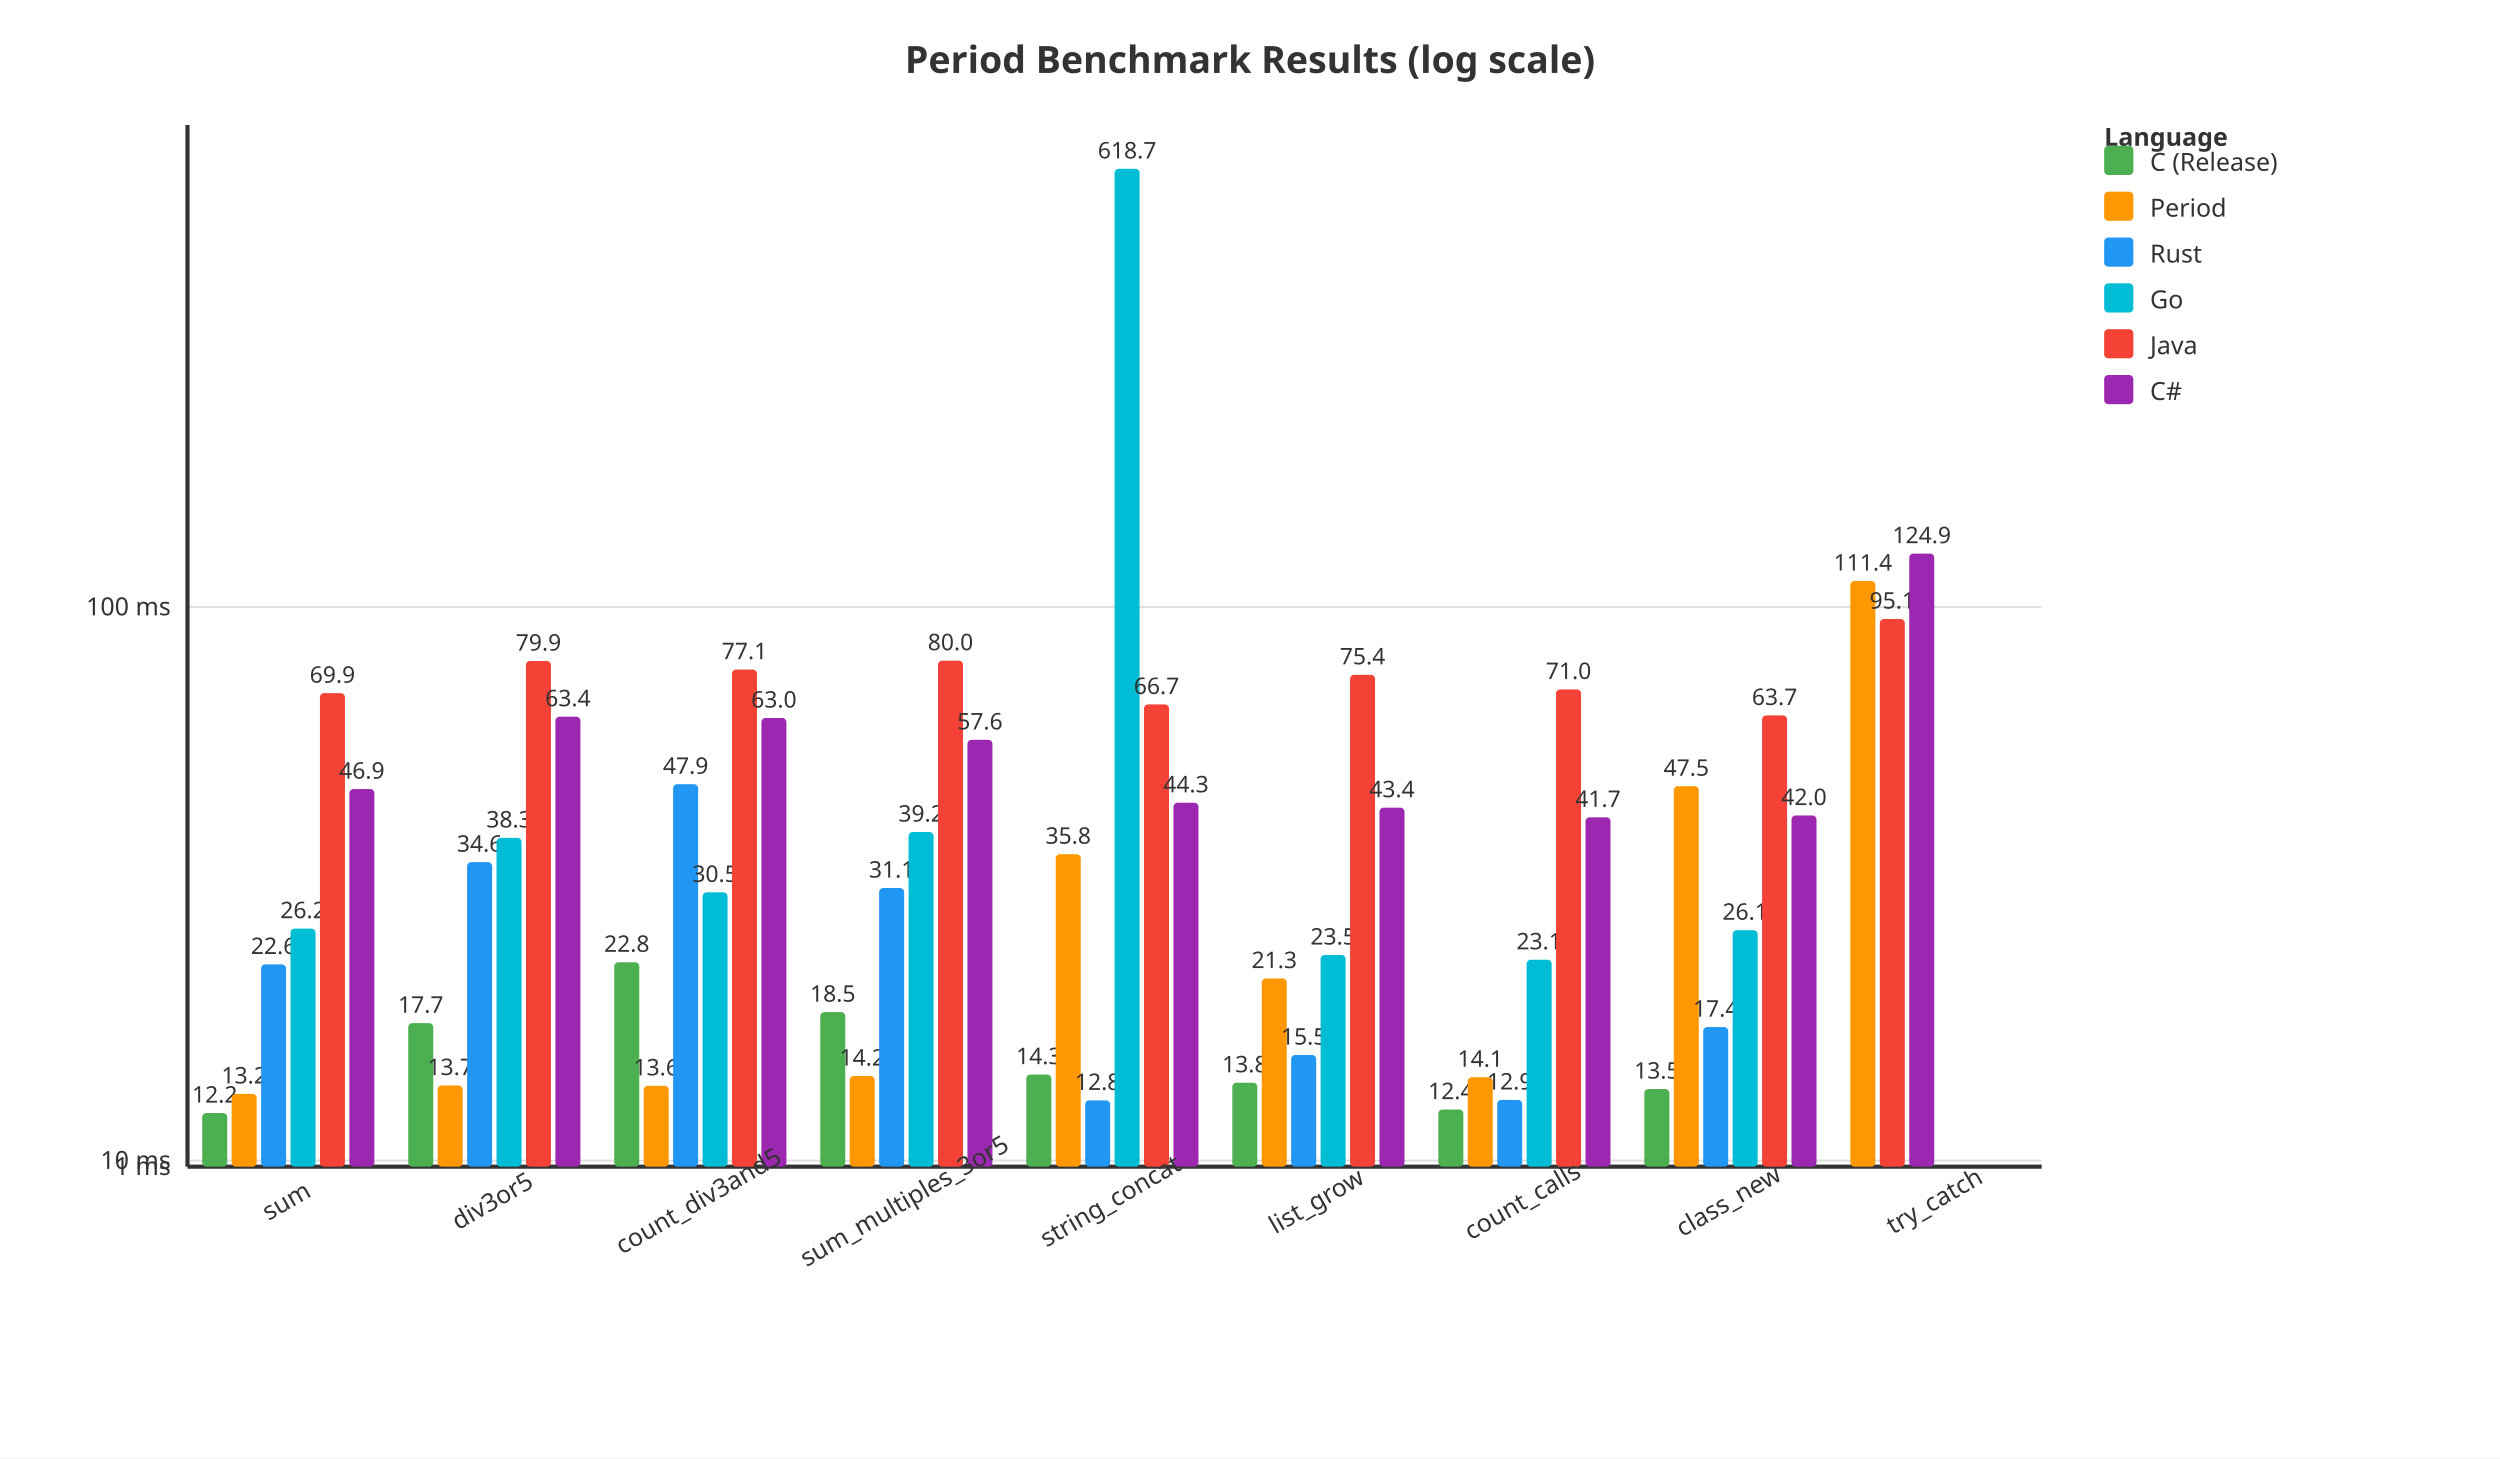
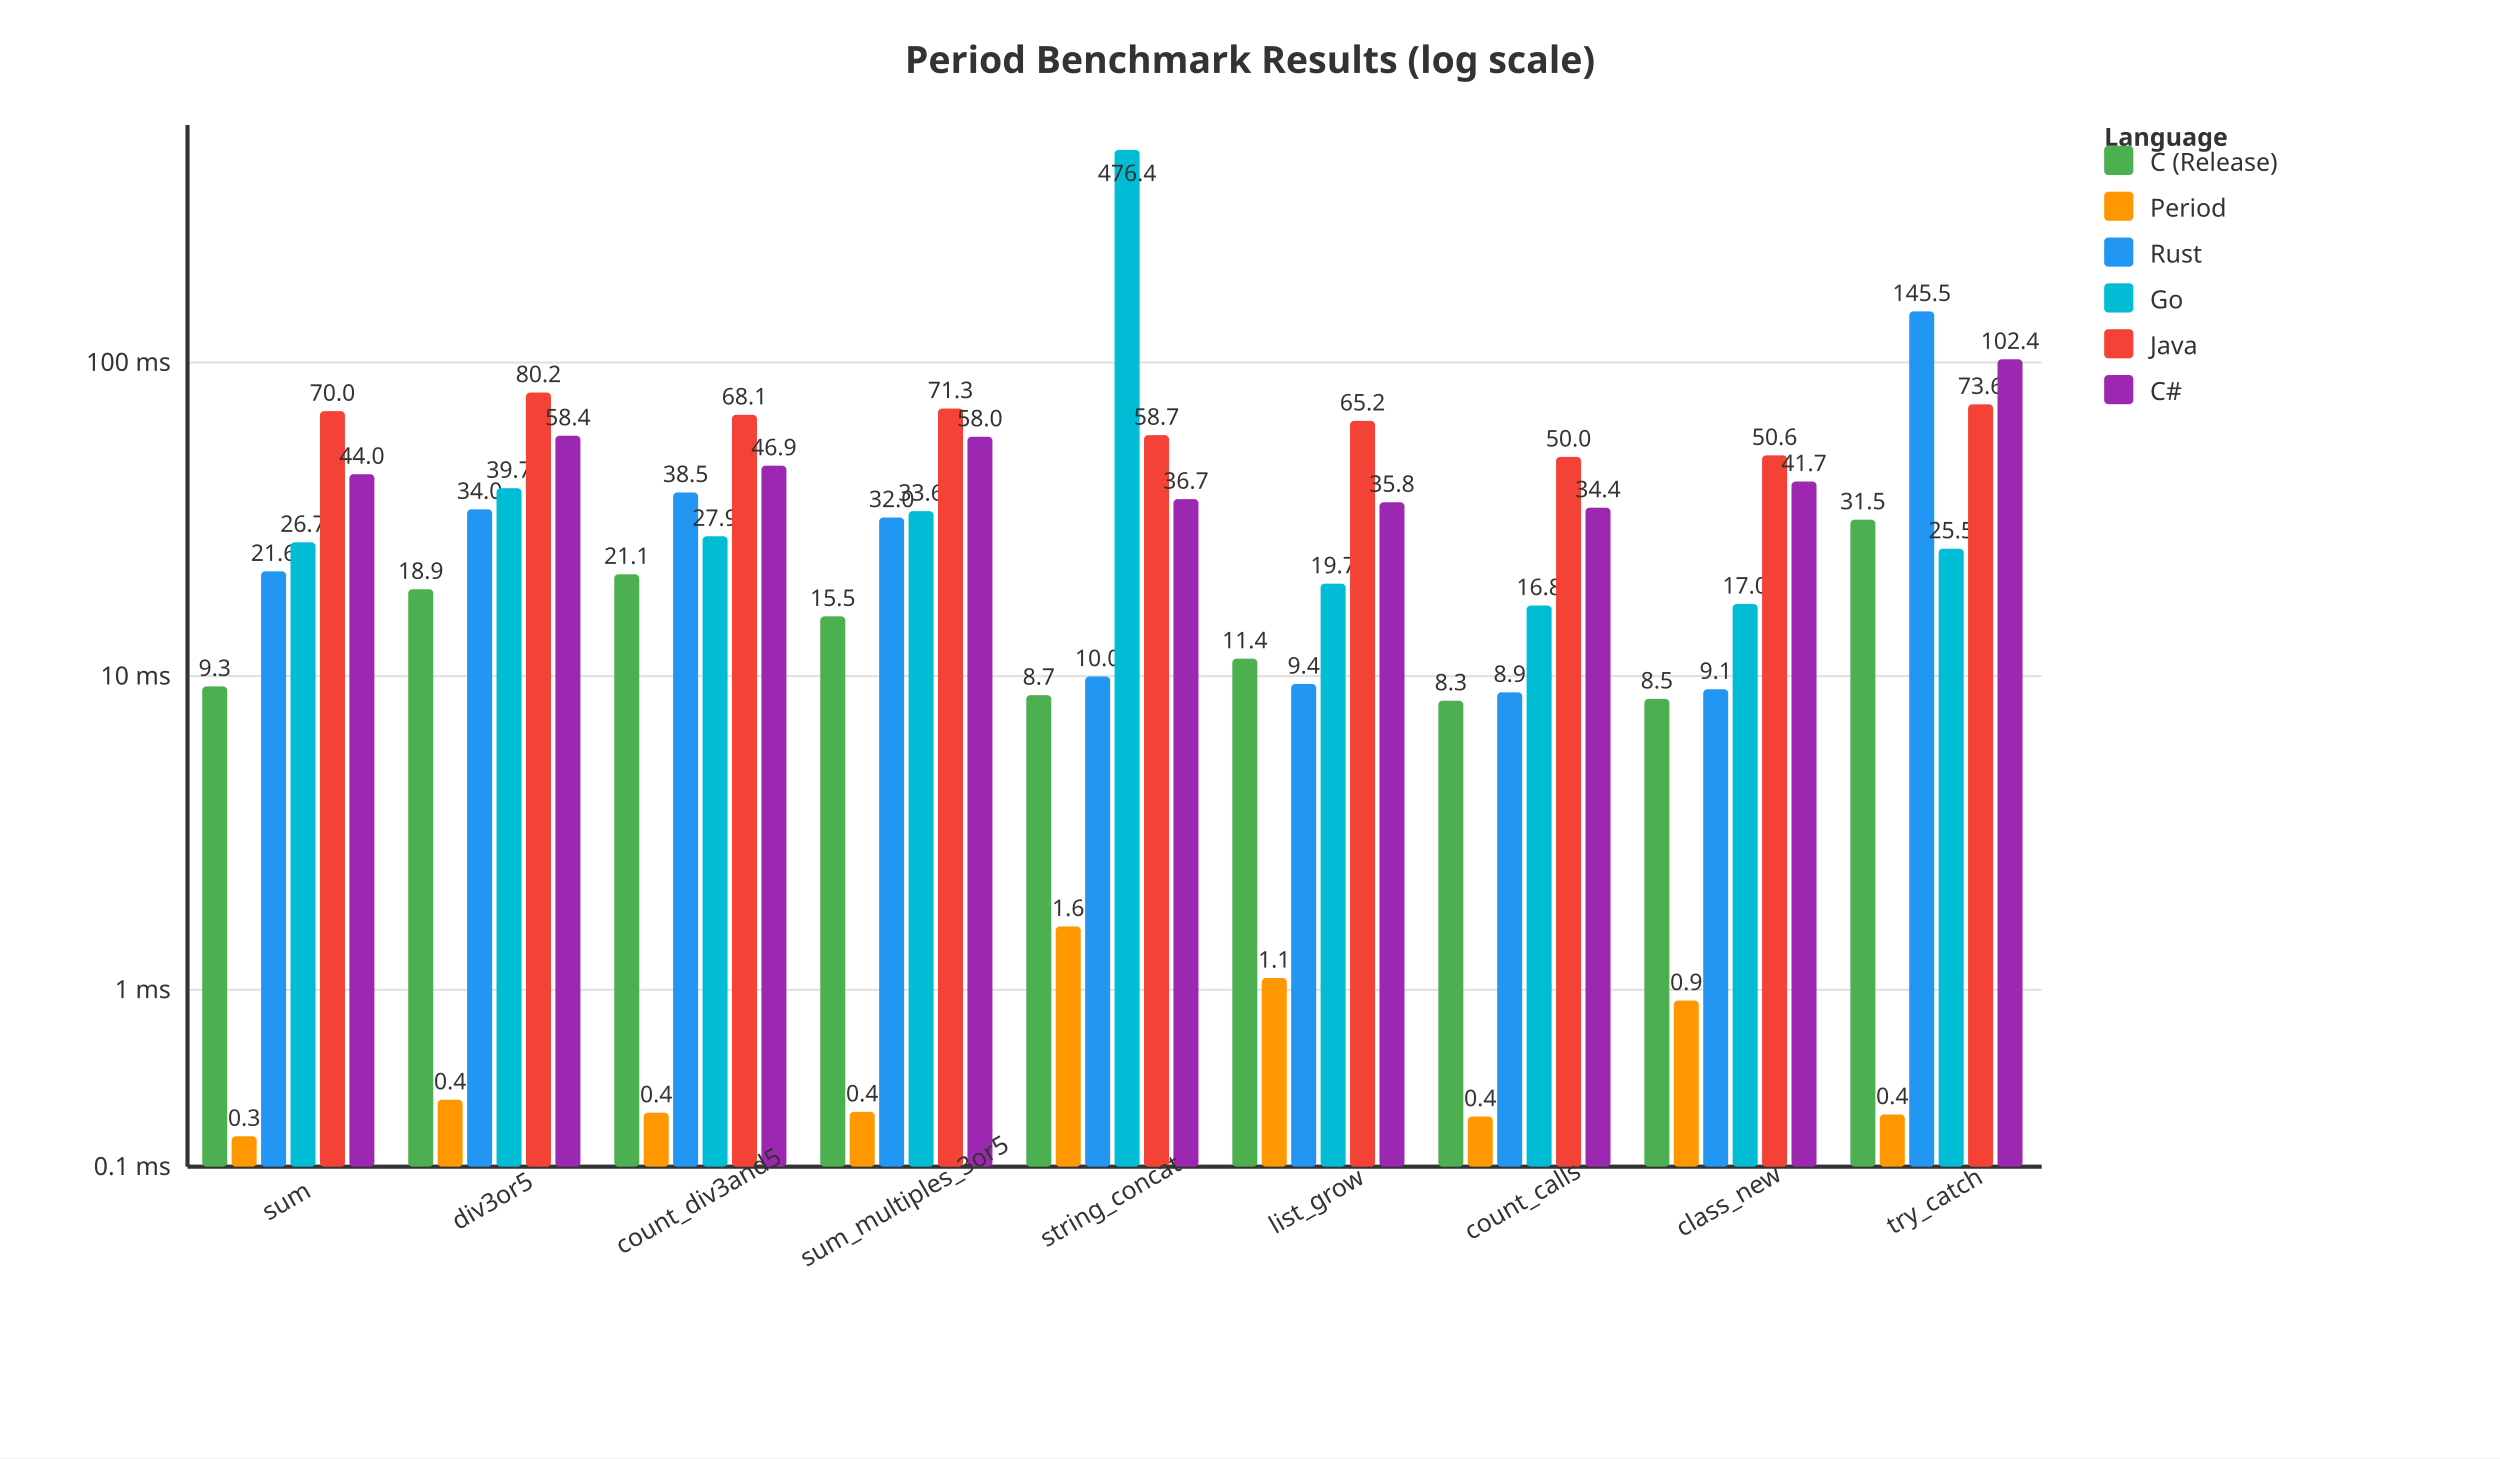
<svg xmlns="http://www.w3.org/2000/svg" width="1200" height="700" viewBox="0 0 1200 700">
  <style>
  text { font-family: sans-serif; font-size: 12px; fill: #333; }
  .title { font-size: 18px; font-weight: bold; }
  .axis { font-size: 12px; }
  .label { font-size: 11px; }
  .grid { stroke: #e0e0e0; stroke-width: 1; }
</style>
  <rect width="1200" height="700" fill="#ffffff" />
  <text x="600" y="35" text-anchor="middle" class="title">Period Benchmark Results (log scale)</text>
  <line x1="90" y1="560.0" x2="980" y2="560.0" class="grid" />
-   <text x="82" y="564.0" text-anchor="end" class="axis">1 ms</text>
-   <line x1="90" y1="557.082" x2="980" y2="557.082" class="grid" />
-   <text x="82" y="561.082" text-anchor="end" class="axis">10 ms</text>
-   <line x1="90" y1="291.36" x2="980" y2="291.36" class="grid" />
-   <text x="82" y="295.36" text-anchor="end" class="axis">100 ms</text>
+   <text x="82" y="564.0" text-anchor="end" class="axis">0.1 ms</text>
+   <line x1="90" y1="475.102" x2="980" y2="475.102" class="grid" />
+   <text x="82" y="479.102" text-anchor="end" class="axis">1 ms</text>
+   <line x1="90" y1="324.547" x2="980" y2="324.547" class="grid" />
+   <text x="82" y="328.547" text-anchor="end" class="axis">10 ms</text>
+   <line x1="90" y1="173.992" x2="980" y2="173.992" class="grid" />
+   <text x="82" y="177.992" text-anchor="end" class="axis">100 ms</text>
  <line x1="90" y1="60" x2="90" y2="560" stroke="#333" stroke-width="2" />
  <line x1="90" y1="560" x2="980" y2="560" stroke="#333" stroke-width="2" />
-   <rect x="97.063" y="534.249" width="12.008" height="25.751" fill="#4caf50" rx="2" />
-   <text x="103.067" y="529.249" text-anchor="middle" class="label">12.2</text>
-   <rect x="111.19" y="525.054" width="12.008" height="34.946" fill="#ff9800" rx="2" />
-   <text x="117.194" y="520.054" text-anchor="middle" class="label">13.2</text>
-   <rect x="125.317" y="462.912" width="12.008" height="97.088" fill="#2196f3" rx="2" />
-   <text x="131.321" y="457.912" text-anchor="middle" class="label">22.6</text>
-   <rect x="139.444" y="445.728" width="12.008" height="114.272" fill="#00bcd4" rx="2" />
-   <text x="145.448" y="440.728" text-anchor="middle" class="label">26.2</text>
-   <rect x="153.571" y="332.708" width="12.008" height="227.292" fill="#f44336" rx="2" />
-   <text x="159.575" y="327.708" text-anchor="middle" class="label">69.9</text>
-   <rect x="167.698" y="378.76" width="12.008" height="181.24" fill="#9c27b0" rx="2" />
-   <text x="173.702" y="373.76" text-anchor="middle" class="label">46.9</text>
-   <rect x="195.952" y="491.099" width="12.008" height="68.901" fill="#4caf50" rx="2" />
-   <text x="201.956" y="486.099" text-anchor="middle" class="label">17.7</text>
-   <rect x="210.079" y="521.028" width="12.008" height="38.972" fill="#ff9800" rx="2" />
-   <text x="216.083" y="516.028" text-anchor="middle" class="label">13.7</text>
-   <rect x="224.206" y="413.831" width="12.008" height="146.169" fill="#2196f3" rx="2" />
-   <text x="230.21" y="408.831" text-anchor="middle" class="label">34.6</text>
-   <rect x="238.333" y="402.181" width="12.008" height="157.819" fill="#00bcd4" rx="2" />
-   <text x="244.337" y="397.181" text-anchor="middle" class="label">38.3</text>
-   <rect x="252.46" y="317.276" width="12.008" height="242.724" fill="#f44336" rx="2" />
-   <text x="258.464" y="312.276" text-anchor="middle" class="label">79.9</text>
-   <rect x="266.587" y="344" width="12.008" height="216" fill="#9c27b0" rx="2" />
-   <text x="272.591" y="339" text-anchor="middle" class="label">63.4</text>
-   <rect x="294.841" y="461.88" width="12.008" height="98.12" fill="#4caf50" rx="2" />
-   <text x="300.845" y="456.88" text-anchor="middle" class="label">22.8</text>
-   <rect x="308.968" y="521.175" width="12.008" height="38.825" fill="#ff9800" rx="2" />
-   <text x="314.972" y="516.175" text-anchor="middle" class="label">13.6</text>
-   <rect x="323.095" y="376.415" width="12.008" height="183.585" fill="#2196f3" rx="2" />
-   <text x="329.099" y="371.415" text-anchor="middle" class="label">47.9</text>
-   <rect x="337.222" y="428.325" width="12.008" height="131.675" fill="#00bcd4" rx="2" />
-   <text x="343.226" y="423.325" text-anchor="middle" class="label">30.5</text>
-   <rect x="351.349" y="321.387" width="12.008" height="238.613" fill="#f44336" rx="2" />
-   <text x="357.353" y="316.387" text-anchor="middle" class="label">77.1</text>
-   <rect x="365.476" y="344.641" width="12.008" height="215.359" fill="#9c27b0" rx="2" />
-   <text x="371.48" y="339.641" text-anchor="middle" class="label">63.0</text>
-   <rect x="393.73" y="485.82" width="12.008" height="74.18" fill="#4caf50" rx="2" />
-   <text x="399.734" y="480.82" text-anchor="middle" class="label">18.5</text>
-   <rect x="407.857" y="516.464" width="12.008" height="43.536" fill="#ff9800" rx="2" />
-   <text x="413.861" y="511.464" text-anchor="middle" class="label">14.2</text>
-   <rect x="421.984" y="426.246" width="12.008" height="133.754" fill="#2196f3" rx="2" />
-   <text x="427.988" y="421.246" text-anchor="middle" class="label">31.1</text>
-   <rect x="436.111" y="399.37" width="12.008" height="160.63" fill="#00bcd4" rx="2" />
-   <text x="442.115" y="394.37" text-anchor="middle" class="label">39.2</text>
-   <rect x="450.238" y="317.112" width="12.008" height="242.888" fill="#f44336" rx="2" />
-   <text x="456.242" y="312.112" text-anchor="middle" class="label">80.0</text>
-   <rect x="464.365" y="355.119" width="12.008" height="204.881" fill="#9c27b0" rx="2" />
-   <text x="470.369" y="350.119" text-anchor="middle" class="label">57.6</text>
-   <rect x="492.619" y="515.782" width="12.008" height="44.218" fill="#4caf50" rx="2" />
-   <text x="498.623" y="510.782" text-anchor="middle" class="label">14.3</text>
-   <rect x="506.746" y="410.002" width="12.008" height="149.998" fill="#ff9800" rx="2" />
-   <text x="512.75" y="405.002" text-anchor="middle" class="label">35.8</text>
-   <rect x="520.873" y="528.178" width="12.008" height="31.822" fill="#2196f3" rx="2" />
-   <text x="526.877" y="523.178" text-anchor="middle" class="label">12.8</text>
-   <rect x="535.0" y="81.04" width="12.008" height="478.96" fill="#00bcd4" rx="2" />
-   <text x="541.004" y="76.04" text-anchor="middle" class="label">618.7</text>
-   <rect x="549.127" y="338.127" width="12.008" height="221.873" fill="#f44336" rx="2" />
-   <text x="555.131" y="333.127" text-anchor="middle" class="label">66.7</text>
-   <rect x="563.254" y="385.32" width="12.008" height="174.68" fill="#9c27b0" rx="2" />
-   <text x="569.258" y="380.32" text-anchor="middle" class="label">44.3</text>
-   <rect x="591.508" y="519.703" width="12.008" height="40.297" fill="#4caf50" rx="2" />
-   <text x="597.512" y="514.703" text-anchor="middle" class="label">13.8</text>
-   <rect x="605.635" y="469.675" width="12.008" height="90.325" fill="#ff9800" rx="2" />
-   <text x="611.639" y="464.675" text-anchor="middle" class="label">21.3</text>
-   <rect x="619.762" y="506.411" width="12.008" height="53.589" fill="#2196f3" rx="2" />
-   <text x="625.766" y="501.411" text-anchor="middle" class="label">15.5</text>
-   <rect x="633.889" y="458.388" width="12.008" height="101.612" fill="#00bcd4" rx="2" />
-   <text x="639.893" y="453.388" text-anchor="middle" class="label">23.5</text>
-   <rect x="648.016" y="323.891" width="12.008" height="236.109" fill="#f44336" rx="2" />
-   <text x="654.02" y="318.891" text-anchor="middle" class="label">75.4</text>
-   <rect x="662.143" y="387.669" width="12.008" height="172.331" fill="#9c27b0" rx="2" />
-   <text x="668.147" y="382.669" text-anchor="middle" class="label">43.4</text>
-   <rect x="690.397" y="532.572" width="12.008" height="27.428" fill="#4caf50" rx="2" />
-   <text x="696.401" y="527.572" text-anchor="middle" class="label">12.4</text>
-   <rect x="704.524" y="517.048" width="12.008" height="42.952" fill="#ff9800" rx="2" />
-   <text x="710.528" y="512.048" text-anchor="middle" class="label">14.1</text>
-   <rect x="718.651" y="527.959" width="12.008" height="32.041" fill="#2196f3" rx="2" />
-   <text x="724.655" y="522.959" text-anchor="middle" class="label">12.9</text>
-   <rect x="732.778" y="460.677" width="12.008" height="99.323" fill="#00bcd4" rx="2" />
-   <text x="738.782" y="455.677" text-anchor="middle" class="label">23.1</text>
-   <rect x="746.905" y="330.918" width="12.008" height="229.082" fill="#f44336" rx="2" />
-   <text x="752.909" y="325.918" text-anchor="middle" class="label">71.0</text>
-   <rect x="761.032" y="392.309" width="12.008" height="167.691" fill="#9c27b0" rx="2" />
-   <text x="767.036" y="387.309" text-anchor="middle" class="label">41.7</text>
-   <rect x="789.286" y="522.735" width="12.008" height="37.265" fill="#4caf50" rx="2" />
-   <text x="795.29" y="517.735" text-anchor="middle" class="label">13.5</text>
-   <rect x="803.413" y="377.36" width="12.008" height="182.64" fill="#ff9800" rx="2" />
-   <text x="809.417" y="372.36" text-anchor="middle" class="label">47.5</text>
-   <rect x="817.54" y="492.997" width="12.008" height="67.003" fill="#2196f3" rx="2" />
-   <text x="823.544" y="487.997" text-anchor="middle" class="label">17.4</text>
-   <rect x="831.667" y="446.483" width="12.008" height="113.517" fill="#00bcd4" rx="2" />
-   <text x="837.671" y="441.483" text-anchor="middle" class="label">26.1</text>
-   <rect x="845.794" y="343.391" width="12.008" height="216.609" fill="#f44336" rx="2" />
-   <text x="851.798" y="338.391" text-anchor="middle" class="label">63.7</text>
-   <rect x="859.921" y="391.43" width="12.008" height="168.57" fill="#9c27b0" rx="2" />
-   <text x="865.925" y="386.43" text-anchor="middle" class="label">42.0</text>
-   <rect x="888.175" y="278.862" width="12.008" height="281.138" fill="#ff9800" rx="2" />
-   <text x="894.179" y="273.862" text-anchor="middle" class="label">111.4</text>
-   <rect x="902.302" y="297.133" width="12.008" height="262.867" fill="#f44336" rx="2" />
-   <text x="908.306" y="292.133" text-anchor="middle" class="label">95.1</text>
-   <rect x="916.429" y="265.725" width="12.008" height="294.275" fill="#9c27b0" rx="2" />
-   <text x="922.433" y="260.725" text-anchor="middle" class="label">124.9</text>
+   <rect x="97.063" y="329.475" width="12.008" height="230.525" fill="#4caf50" rx="2" />
+   <text x="103.067" y="324.475" text-anchor="middle" class="label">9.3</text>
+   <rect x="111.19" y="545.41" width="12.008" height="14.59" fill="#ff9800" rx="2" />
+   <text x="117.194" y="540.41" text-anchor="middle" class="label">0.3</text>
+   <rect x="125.317" y="274.238" width="12.008" height="285.762" fill="#2196f3" rx="2" />
+   <text x="131.321" y="269.238" text-anchor="middle" class="label">21.6</text>
+   <rect x="139.444" y="260.292" width="12.008" height="299.708" fill="#00bcd4" rx="2" />
+   <text x="145.448" y="255.292" text-anchor="middle" class="label">26.7</text>
+   <rect x="153.571" y="197.348" width="12.008" height="362.652" fill="#f44336" rx="2" />
+   <text x="159.575" y="192.348" text-anchor="middle" class="label">70.0</text>
+   <rect x="167.698" y="227.606" width="12.008" height="332.394" fill="#9c27b0" rx="2" />
+   <text x="173.702" y="222.606" text-anchor="middle" class="label">44.0</text>
+   <rect x="195.952" y="282.832" width="12.008" height="277.168" fill="#4caf50" rx="2" />
+   <text x="201.956" y="277.832" text-anchor="middle" class="label">18.9</text>
+   <rect x="210.079" y="527.868" width="12.008" height="32.132" fill="#ff9800" rx="2" />
+   <text x="216.083" y="522.868" text-anchor="middle" class="label">0.4</text>
+   <rect x="224.206" y="244.464" width="12.008" height="315.536" fill="#2196f3" rx="2" />
+   <text x="230.21" y="239.464" text-anchor="middle" class="label">34.0</text>
+   <rect x="238.333" y="234.329" width="12.008" height="325.671" fill="#00bcd4" rx="2" />
+   <text x="244.337" y="229.329" text-anchor="middle" class="label">39.7</text>
+   <rect x="252.46" y="188.415" width="12.008" height="371.585" fill="#f44336" rx="2" />
+   <text x="258.464" y="183.415" text-anchor="middle" class="label">80.2</text>
+   <rect x="266.587" y="209.139" width="12.008" height="350.861" fill="#9c27b0" rx="2" />
+   <text x="272.591" y="204.139" text-anchor="middle" class="label">58.4</text>
+   <rect x="294.841" y="275.663" width="12.008" height="284.337" fill="#4caf50" rx="2" />
+   <text x="300.845" y="270.663" text-anchor="middle" class="label">21.1</text>
+   <rect x="308.968" y="534.084" width="12.008" height="25.916" fill="#ff9800" rx="2" />
+   <text x="314.972" y="529.084" text-anchor="middle" class="label">0.4</text>
+   <rect x="323.095" y="236.376" width="12.008" height="323.624" fill="#2196f3" rx="2" />
+   <text x="329.099" y="231.376" text-anchor="middle" class="label">38.5</text>
+   <rect x="337.222" y="257.416" width="12.008" height="302.584" fill="#00bcd4" rx="2" />
+   <text x="343.226" y="252.416" text-anchor="middle" class="label">27.9</text>
+   <rect x="351.349" y="199.116" width="12.008" height="360.884" fill="#f44336" rx="2" />
+   <text x="357.353" y="194.116" text-anchor="middle" class="label">68.1</text>
+   <rect x="365.476" y="223.516" width="12.008" height="336.484" fill="#9c27b0" rx="2" />
+   <text x="371.48" y="218.516" text-anchor="middle" class="label">46.9</text>
+   <rect x="393.73" y="295.853" width="12.008" height="264.147" fill="#4caf50" rx="2" />
+   <text x="399.734" y="290.853" text-anchor="middle" class="label">15.5</text>
+   <rect x="407.857" y="533.682" width="12.008" height="26.318" fill="#ff9800" rx="2" />
+   <text x="413.861" y="528.682" text-anchor="middle" class="label">0.4</text>
+   <rect x="421.984" y="248.418" width="12.008" height="311.582" fill="#2196f3" rx="2" />
+   <text x="427.988" y="243.418" text-anchor="middle" class="label">32.0</text>
+   <rect x="436.111" y="245.331" width="12.008" height="314.669" fill="#00bcd4" rx="2" />
+   <text x="442.115" y="240.331" text-anchor="middle" class="label">33.6</text>
+   <rect x="450.238" y="196.085" width="12.008" height="363.915" fill="#f44336" rx="2" />
+   <text x="456.242" y="191.085" text-anchor="middle" class="label">71.3</text>
+   <rect x="464.365" y="209.619" width="12.008" height="350.381" fill="#9c27b0" rx="2" />
+   <text x="470.369" y="204.619" text-anchor="middle" class="label">58.0</text>
+   <rect x="492.619" y="333.654" width="12.008" height="226.346" fill="#4caf50" rx="2" />
+   <text x="498.623" y="328.654" text-anchor="middle" class="label">8.7</text>
+   <rect x="506.746" y="444.684" width="12.008" height="115.316" fill="#ff9800" rx="2" />
+   <text x="512.75" y="439.684" text-anchor="middle" class="label">1.6</text>
+   <rect x="520.873" y="324.742" width="12.008" height="235.258" fill="#2196f3" rx="2" />
+   <text x="526.877" y="319.742" text-anchor="middle" class="label">10.0</text>
+   <rect x="535.0" y="71.921" width="12.008" height="488.079" fill="#00bcd4" rx="2" />
+   <text x="541.004" y="86.921" text-anchor="middle" class="label">476.4</text>
+   <rect x="549.127" y="208.865" width="12.008" height="351.135" fill="#f44336" rx="2" />
+   <text x="555.131" y="203.865" text-anchor="middle" class="label">58.7</text>
+   <rect x="563.254" y="239.579" width="12.008" height="320.421" fill="#9c27b0" rx="2" />
+   <text x="569.258" y="234.579" text-anchor="middle" class="label">36.7</text>
+   <rect x="591.508" y="316.167" width="12.008" height="243.833" fill="#4caf50" rx="2" />
+   <text x="597.512" y="311.167" text-anchor="middle" class="label">11.4</text>
+   <rect x="605.635" y="469.441" width="12.008" height="90.559" fill="#ff9800" rx="2" />
+   <text x="611.639" y="464.441" text-anchor="middle" class="label">1.1</text>
+   <rect x="619.762" y="328.3" width="12.008" height="231.7" fill="#2196f3" rx="2" />
+   <text x="625.766" y="323.3" text-anchor="middle" class="label">9.4</text>
+   <rect x="633.889" y="280.158" width="12.008" height="279.842" fill="#00bcd4" rx="2" />
+   <text x="639.893" y="275.158" text-anchor="middle" class="label">19.7</text>
+   <rect x="648.016" y="202.007" width="12.008" height="357.993" fill="#f44336" rx="2" />
+   <text x="654.02" y="197.007" text-anchor="middle" class="label">65.2</text>
+   <rect x="662.143" y="241.084" width="12.008" height="318.916" fill="#9c27b0" rx="2" />
+   <text x="668.147" y="236.084" text-anchor="middle" class="label">35.8</text>
+   <rect x="690.397" y="336.351" width="12.008" height="223.649" fill="#4caf50" rx="2" />
+   <text x="696.401" y="331.351" text-anchor="middle" class="label">8.3</text>
+   <rect x="704.524" y="535.951" width="12.008" height="24.049" fill="#ff9800" rx="2" />
+   <text x="710.528" y="530.951" text-anchor="middle" class="label">0.4</text>
+   <rect x="718.651" y="332.311" width="12.008" height="227.689" fill="#2196f3" rx="2" />
+   <text x="724.655" y="327.311" text-anchor="middle" class="label">8.9</text>
+   <rect x="732.778" y="290.64" width="12.008" height="269.36" fill="#00bcd4" rx="2" />
+   <text x="738.782" y="285.64" text-anchor="middle" class="label">16.8</text>
+   <rect x="746.905" y="219.31" width="12.008" height="340.69" fill="#f44336" rx="2" />
+   <text x="752.909" y="214.31" text-anchor="middle" class="label">50.0</text>
+   <rect x="761.032" y="243.683" width="12.008" height="316.317" fill="#9c27b0" rx="2" />
+   <text x="767.036" y="238.683" text-anchor="middle" class="label">34.4</text>
+   <rect x="789.286" y="335.457" width="12.008" height="224.543" fill="#4caf50" rx="2" />
+   <text x="795.29" y="330.457" text-anchor="middle" class="label">8.5</text>
+   <rect x="803.413" y="480.247" width="12.008" height="79.753" fill="#ff9800" rx="2" />
+   <text x="809.417" y="475.247" text-anchor="middle" class="label">0.9</text>
+   <rect x="817.54" y="330.848" width="12.008" height="229.152" fill="#2196f3" rx="2" />
+   <text x="823.544" y="325.848" text-anchor="middle" class="label">9.1</text>
+   <rect x="831.667" y="289.89" width="12.008" height="270.11" fill="#00bcd4" rx="2" />
+   <text x="837.671" y="284.89" text-anchor="middle" class="label">17.0</text>
+   <rect x="845.794" y="218.571" width="12.008" height="341.429" fill="#f44336" rx="2" />
+   <text x="851.798" y="213.571" text-anchor="middle" class="label">50.6</text>
+   <rect x="859.921" y="231.122" width="12.008" height="328.878" fill="#9c27b0" rx="2" />
+   <text x="865.925" y="226.122" text-anchor="middle" class="label">41.7</text>
+   <rect x="888.175" y="249.447" width="12.008" height="310.553" fill="#4caf50" rx="2" />
+   <text x="894.179" y="244.447" text-anchor="middle" class="label">31.5</text>
+   <rect x="902.302" y="534.957" width="12.008" height="25.043" fill="#ff9800" rx="2" />
+   <text x="908.306" y="529.957" text-anchor="middle" class="label">0.4</text>
+   <rect x="916.429" y="149.48" width="12.008" height="410.52" fill="#2196f3" rx="2" />
+   <text x="922.433" y="144.48" text-anchor="middle" class="label">145.5</text>
+   <rect x="930.556" y="263.378" width="12.008" height="296.622" fill="#00bcd4" rx="2" />
+   <text x="936.56" y="258.378" text-anchor="middle" class="label">25.5</text>
+   <rect x="944.683" y="194.074" width="12.008" height="365.926" fill="#f44336" rx="2" />
+   <text x="950.687" y="189.074" text-anchor="middle" class="label">73.6</text>
+   <rect x="958.81" y="172.462" width="12.008" height="387.538" fill="#9c27b0" rx="2" />
+   <text x="964.813" y="167.462" text-anchor="middle" class="label">102.4</text>
  <text x="139.444" y="580" text-anchor="middle" transform="rotate(-30 139.4444 580)" class="axis">sum</text>
  <text x="238.333" y="580" text-anchor="middle" transform="rotate(-30 238.3333 580)" class="axis">div3or5</text>
  <text x="337.222" y="580" text-anchor="middle" transform="rotate(-30 337.2222 580)" class="axis">count_div3and5</text>
  <text x="436.111" y="580" text-anchor="middle" transform="rotate(-30 436.1111 580)" class="axis">sum_multiples_3or5</text>
  <text x="535.0" y="580" text-anchor="middle" transform="rotate(-30 535.0 580)" class="axis">string_concat</text>
  <text x="633.889" y="580" text-anchor="middle" transform="rotate(-30 633.8889 580)" class="axis">list_grow</text>
  <text x="732.778" y="580" text-anchor="middle" transform="rotate(-30 732.7778 580)" class="axis">count_calls</text>
  <text x="831.667" y="580" text-anchor="middle" transform="rotate(-30 831.6667 580)" class="axis">class_new</text>
  <text x="930.556" y="580" text-anchor="middle" transform="rotate(-30 930.5556 580)" class="axis">try_catch</text>
  <text x="1010" y="70" class="axis" font-weight="bold">Language</text>
  <rect x="1010" y="70" width="14" height="14" fill="#4caf50" rx="2" />
  <text x="1032" y="82" class="axis">C (Release)</text>
  <rect x="1010" y="92" width="14" height="14" fill="#ff9800" rx="2" />
  <text x="1032" y="104" class="axis">Period</text>
  <rect x="1010" y="114" width="14" height="14" fill="#2196f3" rx="2" />
  <text x="1032" y="126" class="axis">Rust</text>
  <rect x="1010" y="136" width="14" height="14" fill="#00bcd4" rx="2" />
  <text x="1032" y="148" class="axis">Go</text>
  <rect x="1010" y="158" width="14" height="14" fill="#f44336" rx="2" />
  <text x="1032" y="170" class="axis">Java</text>
  <rect x="1010" y="180" width="14" height="14" fill="#9c27b0" rx="2" />
  <text x="1032" y="192" class="axis">C#</text>
</svg>
